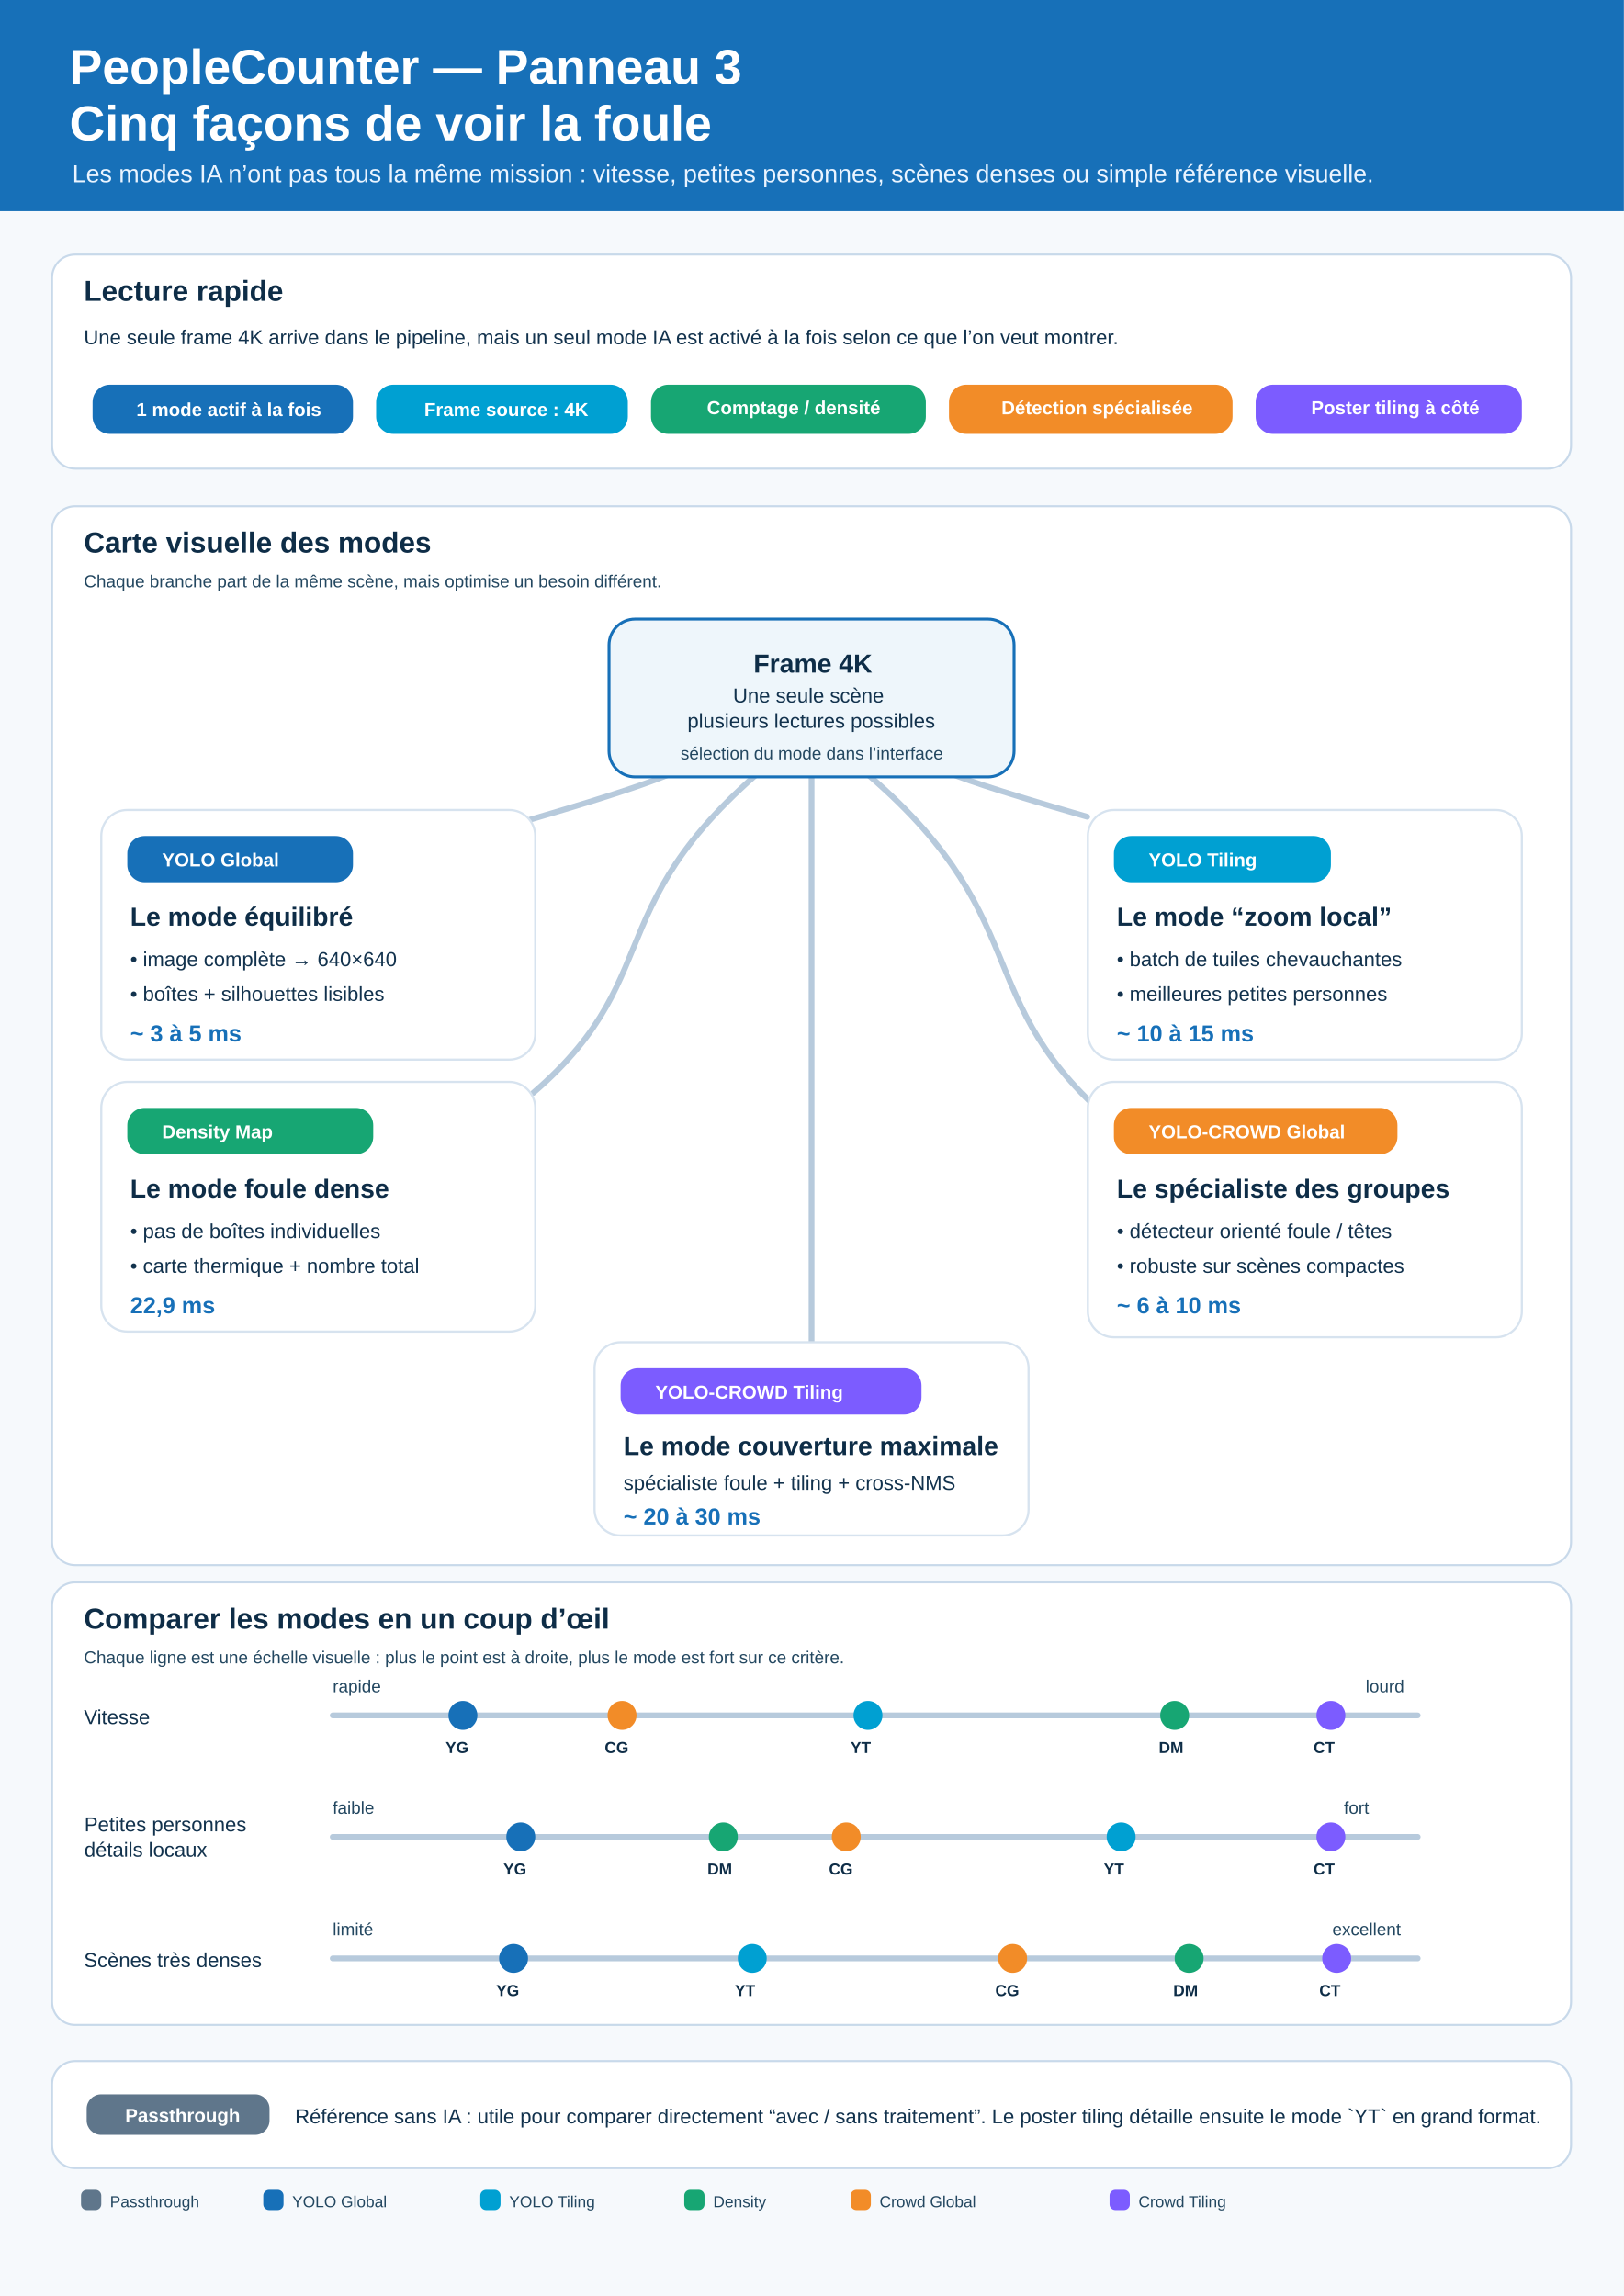
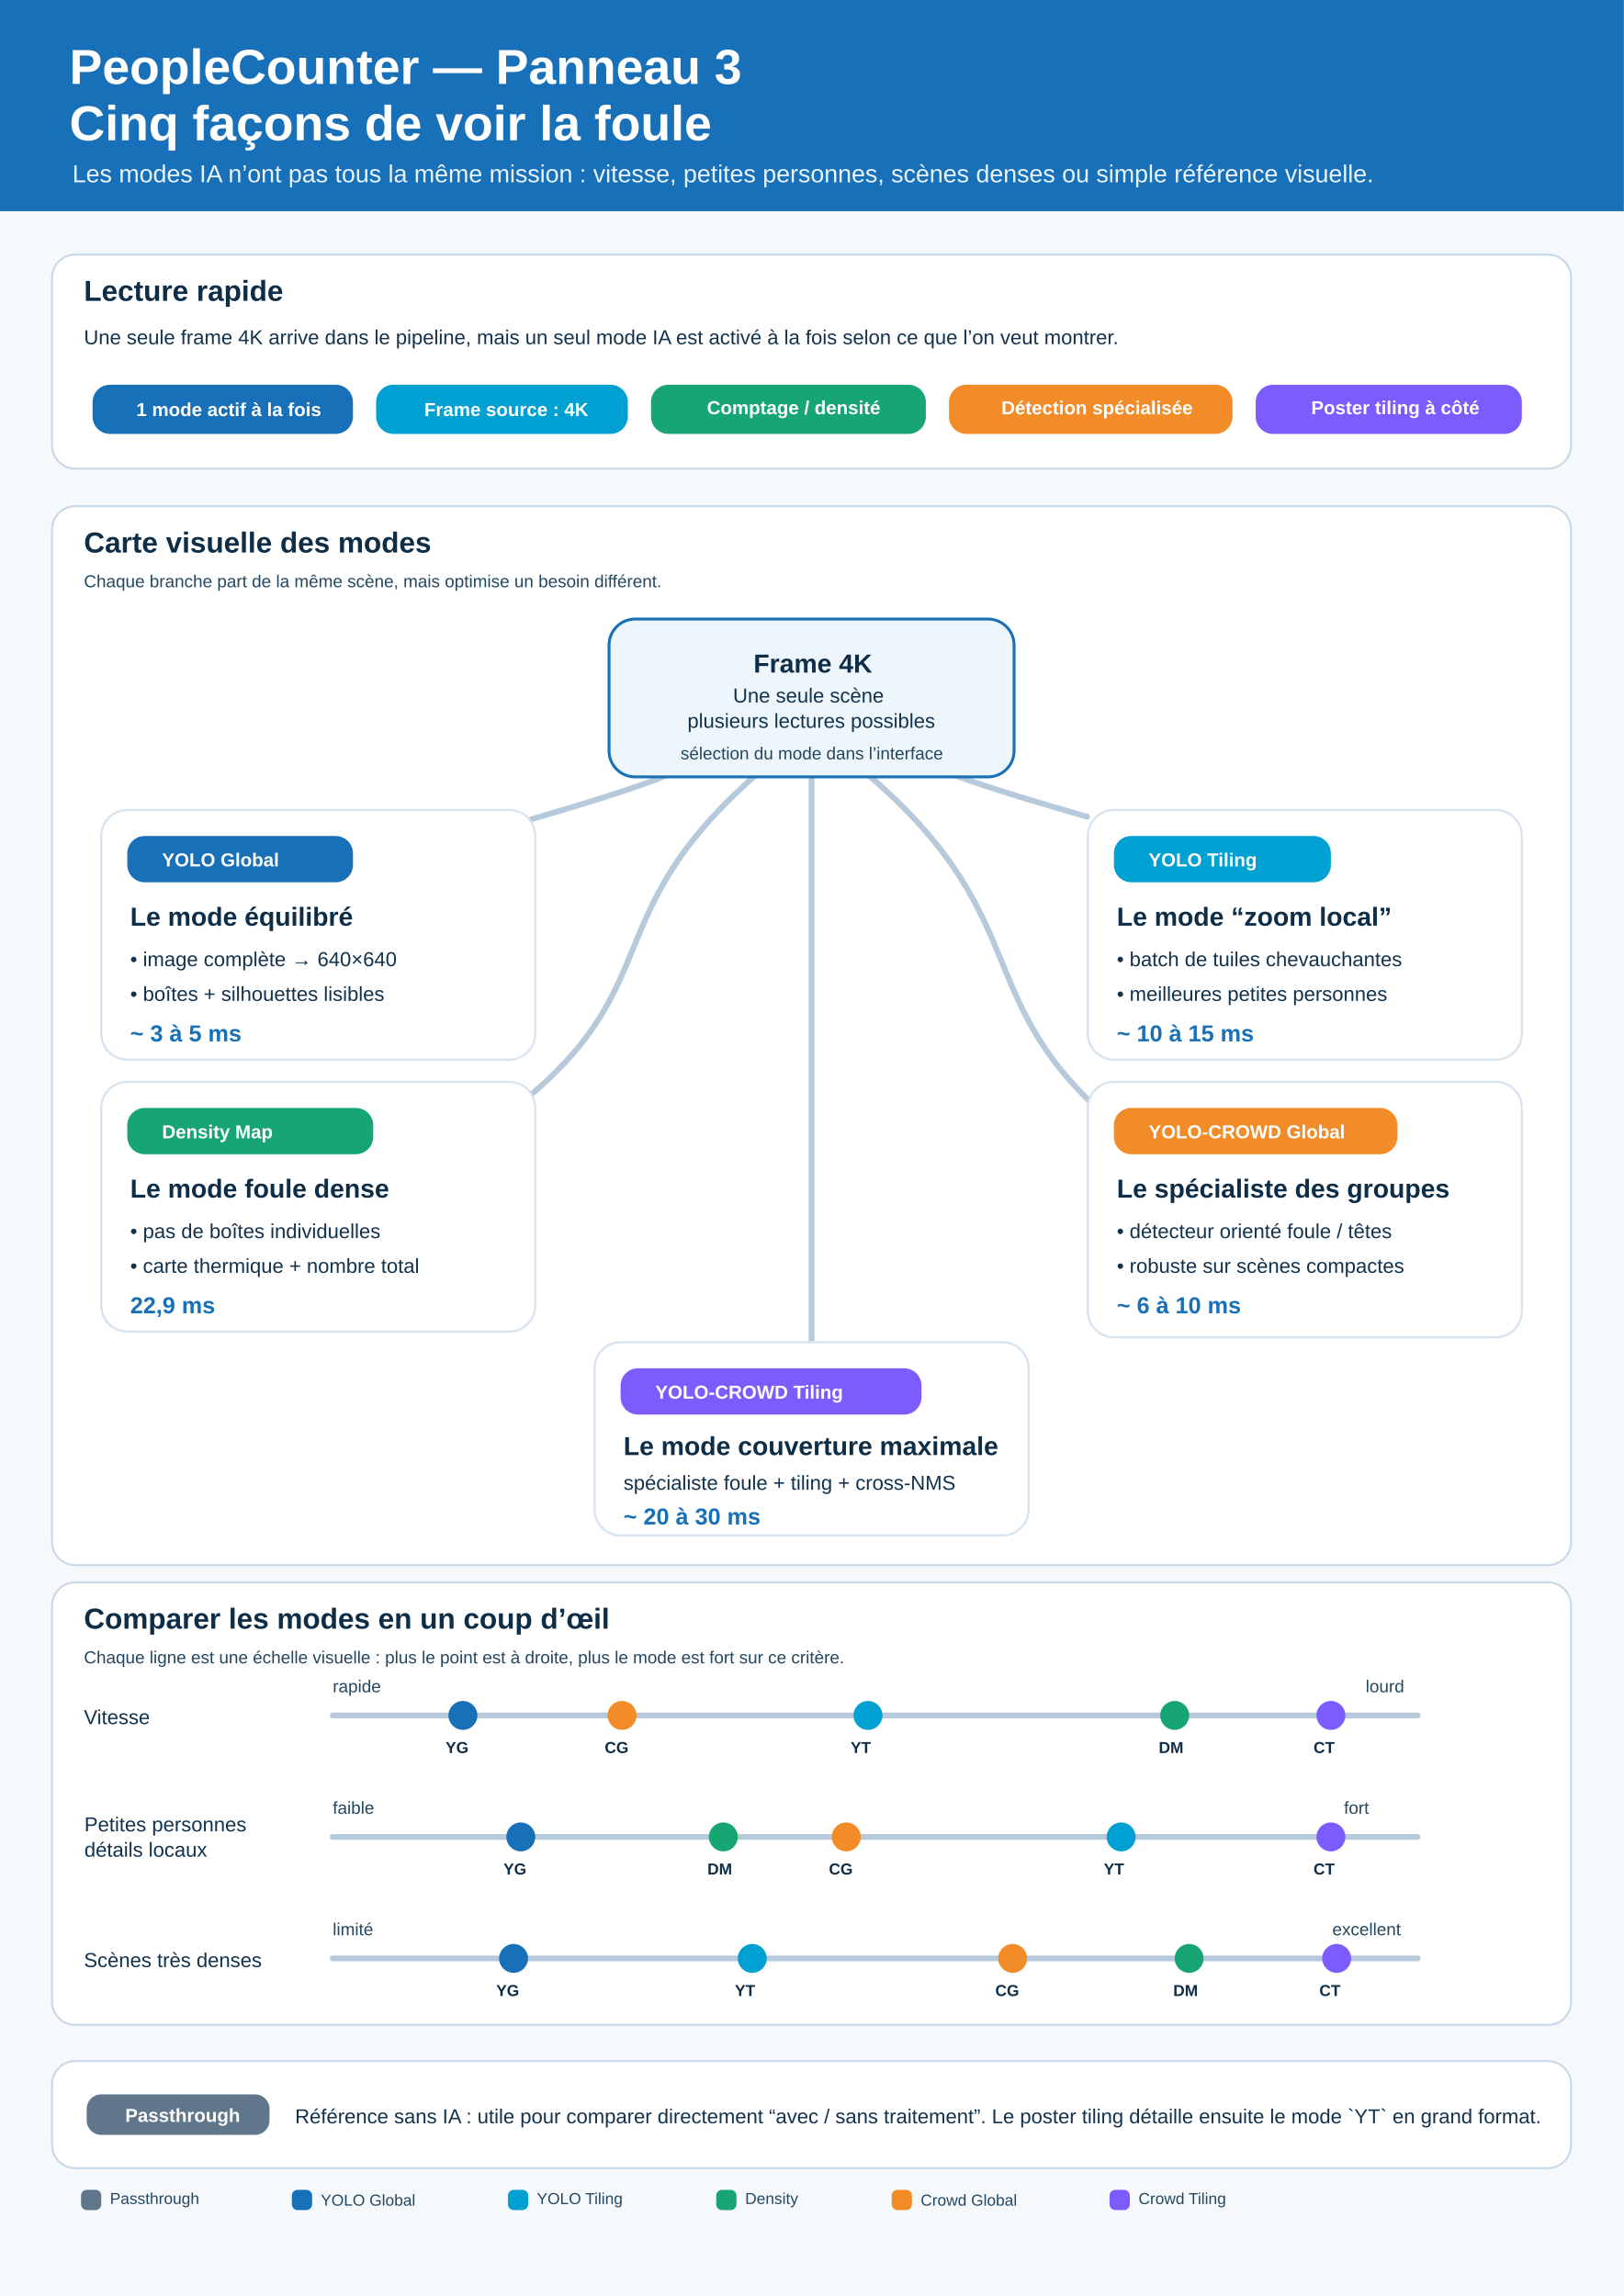
<svg xmlns="http://www.w3.org/2000/svg" width="297mm" height="420mm" viewBox="0 0 1122.52 1587.402" version="1.1" id="svg79">
  <defs id="defs1">
    <style id="style1">
      .bg{fill:#f6f9fc;}.header{fill:#1770b8;}.title{font:700 34px 'Microsoft Sans Serif', Arial, sans-serif;fill:#fff;}.subtitle{font:400 17px 'Microsoft Sans Serif', Arial, sans-serif;fill:#eaf4ff;}.section{font:700 20px 'Microsoft Sans Serif', Arial, sans-serif;fill:#0e2d47;}.body{font:400 14px 'Microsoft Sans Serif', Arial, sans-serif;fill:#12324d;}.small{font:400 12px 'Microsoft Sans Serif', Arial, sans-serif;fill:#234760;}.card{fill:#fff;stroke:#c8d9ea;stroke-width:1.4;rx:16;}.accent{fill:#1770b8;}.accent2{fill:#00a0d2;}.green{fill:#17a673;}.orange{fill:#f28c28;}.purple{fill:#7c5cff;}.gray{fill:#5f768b;}.chipText{font:700 13px 'Microsoft Sans Serif', Arial, sans-serif;fill:#fff;}.cardTitle{font:700 18px 'Microsoft Sans Serif', Arial, sans-serif;fill:#0e2d47;}.metric{font:700 16px 'Microsoft Sans Serif', Arial, sans-serif;fill:#1770b8;}.footer{font:400 11px 'Microsoft Sans Serif', Arial, sans-serif;fill:#6d8196;}.modeCard{fill:#ffffff;stroke:#d7e3ef;stroke-width:1.5;rx:18;}.frameBox{fill:#eef6fb;stroke:#1770b8;stroke-width:2;rx:18;}.connector{stroke:#b7cadc;stroke-width:4;fill:none;stroke-linecap:round;stroke-linejoin:round;}.axis{stroke:#b7cadc;stroke-width:4;stroke-linecap:round;}.dotLabel{font:700 11px 'Microsoft Sans Serif', Arial, sans-serif;fill:#0e2d47;}.legendText{font:400 11px 'Microsoft Sans Serif', Arial, sans-serif;fill:#234760;}
    </style>
  </defs>
  <rect class="bg" x="0" y="0" width="1122.52" height="1587.402" id="rect1" />
  <rect class="header" x="0" y="0" width="1122.52" height="146" id="rect2" />
  <text class="title" x="48" y="58" id="text2">PeopleCounter — Panneau 3</text>
  <text class="title" x="48" y="97" id="text3">Cinq façons de voir la foule</text>
  <text class="subtitle" x="50" y="126" id="text4">Les modes IA n’ont pas tous la même mission : vitesse, petites personnes, scènes denses ou simple référence visuelle.</text>
  <rect class="card" x="36" y="176" width="1050" height="148" rx="18" id="rect4" />
  <text class="section" x="58" y="208" id="text5">Lecture rapide</text>
  <text class="body" x="58" y="238" id="text6" style="font-style:normal;font-variant:normal;font-weight:400;font-stretch:normal;font-size:14px;line-height:normal;font-family:'Microsoft Sans Serif', Arial, sans-serif">Une seule frame 4K arrive dans le pipeline, mais un seul mode IA est activé à la fois selon ce que l’on veut montrer.</text>
  <g id="g83" transform="translate(0,-12)">
    <rect class="accent" x="64" y="278" width="180" height="34" rx="12" id="rect7" />
    <text class="chipText" x="94.202" y="299.653" id="text8" style="font-style:normal;font-variant:normal;font-weight:700;font-stretch:normal;font-size:13px;line-height:normal;font-family:'Microsoft Sans Serif', Arial, sans-serif">1 mode actif à la fois</text>
  </g>
  <g id="g82" transform="translate(0,-12)">
    <rect class="accent2" x="260" y="278" width="174" height="34" rx="12" id="rect8" />
    <text class="chipText" x="293.267" y="299.634" id="text9" style="font-style:normal;font-variant:normal;font-weight:700;font-stretch:normal;font-size:13px;line-height:normal;font-family:'Microsoft Sans Serif', Arial, sans-serif">Frame source : 4K</text>
  </g>
  <g id="g84" transform="translate(0,-12)">
    <rect class="green" x="450" y="278" width="190" height="34" rx="12" id="rect9" />
    <text class="chipText" x="488.677" y="298.367" id="text10" style="font-style:normal;font-variant:normal;font-weight:700;font-stretch:normal;font-size:13px;line-height:normal;font-family:'Microsoft Sans Serif', Arial, sans-serif">Comptage / densité</text>
  </g>
  <g id="g85" transform="translate(0,-12)">
    <rect class="orange" x="656" y="278" width="196" height="34" rx="12" id="rect10" />
    <text class="chipText" x="692.212" y="298.437" id="text11" style="font-style:normal;font-variant:normal;font-weight:700;font-stretch:normal;font-size:13px;line-height:normal;font-family:'Microsoft Sans Serif', Arial, sans-serif">Détection spécialisée</text>
  </g>
  <g id="g86" transform="translate(0,-12)">
    <rect class="purple" x="868" y="278" width="184" height="34" rx="12" id="rect11" />
    <text class="chipText" x="906.359" y="298.367" id="text12" style="font-style:normal;font-variant:normal;font-weight:700;font-stretch:normal;font-size:13px;line-height:normal;font-family:'Microsoft Sans Serif', Arial, sans-serif">Poster tiling à côté</text>
  </g>
  <rect class="card" x="36" y="350" width="1050" height="732.082" rx="18" id="rect12" />
  <text class="section" x="58" y="382" id="text13">Carte visuelle des modes</text>
  <text class="small" x="58" y="406" id="text14">Chaque branche part de la même scène, mais optimise un besoin différent.</text>
  <path class="connector" d="m 561,505 c -131,35 -54.455,20.659 -194.455,61.659" id="path14" />
  <path class="connector" d="m 561,505 c 129,35 48.521,18.692 190.521,59.692" id="path15" />
  <path class="connector" d="M 561,505 C 720,620 665.455,677.511 755.455,763.511" id="path17" />
  <path class="connector" d="M 561,505 C 405,620 468.512,669.643 368.512,755.643" id="path16" />
  <path class="connector" d="M561,505 C561,650 561,790 561,960" id="path18" />
  <rect class="frameBox" x="421" y="428" width="280" height="109.127" rx="18" id="rect18" />
  <text class="cardTitle" x="520.896" y="465" id="text18" style="font-style:normal;font-variant:normal;font-weight:700;font-stretch:normal;font-size:18px;line-height:normal;font-family:'Microsoft Sans Serif', Arial, sans-serif">Frame 4K</text>
  <text class="body" x="560.798" y="485.693" id="text19" style="font-style:normal;font-variant:normal;font-weight:400;font-stretch:normal;font-size:14px;line-height:normal;font-family:'Microsoft Sans Serif', Arial, sans-serif;text-align:center;text-anchor:middle">
    <tspan id="tspan79" x="560.798" y="485.693">Une seule scène</tspan>
    <tspan id="tspan80" x="560.798" y="503.193">plusieurs lectures possibles</tspan>
  </text>
  <text class="small" x="470.458" y="525" id="text20" style="font-style:normal;font-variant:normal;font-weight:400;font-stretch:normal;font-size:12px;line-height:normal;font-family:'Microsoft Sans Serif', Arial, sans-serif">sélection du mode dans l’interface</text>
  <rect class="modeCard" x="70" y="560" width="300" height="172.621" rx="18" id="rect20" />
  <rect class="accent" x="88" y="578" width="156" height="32" rx="12" id="rect21" />
  <text class="chipText" x="112" y="599" id="text21">YOLO Global</text>
  <text class="cardTitle" x="90" y="640" id="text22">Le mode équilibré</text>
  <text class="body" x="90" y="668" id="text23">• image complète → 640×640</text>
  <text class="body" x="90" y="692" id="text24">• boîtes + silhouettes lisibles</text>
  <text class="metric" x="90" y="720" id="text25">~ 3 à 5 ms</text>
  <rect class="modeCard" x="752" y="560" width="300" height="172.621" rx="18" id="rect25" />
  <rect class="accent2" x="770" y="578" width="150" height="32" rx="12" id="rect26" />
  <text class="chipText" x="794" y="599" id="text26">YOLO Tiling</text>
  <text class="cardTitle" x="772" y="640" id="text27">Le mode “zoom local”</text>
  <text class="body" x="772" y="668" id="text28">• batch de tuiles chevauchantes</text>
  <text class="body" x="772" y="692" id="text29">• meilleures petites personnes</text>
  <text class="metric" x="772" y="720" id="text30">~ 10 à 15 ms</text>
  <rect class="modeCard" x="70" y="748" width="300" height="172.621" rx="18" id="rect30" />
  <rect class="green" x="88" y="766" width="170" height="32" rx="12" id="rect31" />
  <text class="chipText" x="112" y="787" id="text31">Density Map</text>
  <text class="cardTitle" x="90" y="828" id="text32">Le mode foule dense</text>
  <text class="body" x="90" y="856" id="text33">• pas de boîtes individuelles</text>
  <text class="body" x="90" y="880" id="text34">• carte thermique + nombre total</text>
  <text class="metric" x="90" y="908" id="text35">22,9 ms</text>
  <rect class="modeCard" x="752" y="748" width="300" height="176.555" rx="18" id="rect35" />
  <rect class="orange" x="770" y="766" width="196" height="32" rx="12" id="rect36" />
  <text class="chipText" x="794" y="787" id="text36">YOLO-CROWD Global</text>
  <text class="cardTitle" x="772" y="828" id="text37">Le spécialiste des groupes</text>
  <text class="body" x="772" y="856" id="text38">• détecteur orienté foule / têtes</text>
  <text class="body" x="772" y="880" id="text39">• robuste sur scènes compactes</text>
  <text class="metric" x="772" y="908" id="text40">~ 6 à 10 ms</text>
  <rect class="modeCard" x="411" y="928" width="300" height="133.604" rx="18" id="rect40" />
  <rect class="purple" x="429" y="946" width="208" height="32" rx="12" id="rect41" />
  <text class="chipText" x="453" y="967" id="text41">YOLO-CROWD Tiling</text>
  <text class="cardTitle" x="431" y="1006" id="text42">Le mode couverture maximale</text>
  <text class="body" x="431" y="1030" id="text43">spécialiste foule + tiling + cross-NMS</text>
  <text class="metric" x="431" y="1054" id="text44">~ 20 à 30 ms</text>
  <rect class="card" x="36" y="1094" width="1050" height="306" rx="18" id="rect44" />
  <text class="section" x="58" y="1126" id="text45">Comparer les modes en un coup d’œil</text>
  <text class="small" x="58" y="1150" id="text46">Chaque ligne est une échelle visuelle : plus le point est à droite, plus le mode est fort sur ce critère.</text>
  <text class="body" x="58" y="1192" id="text47">Vitesse</text>
  <line class="axis" x1="230" y1="1186" x2="980" y2="1186" id="line47" />
  <text class="small" x="230" y="1170" id="text48">rapide</text>
  <text class="small" x="944" y="1170" id="text49">lourd</text>
  <circle cx="320" cy="1186" r="10" class="accent" id="circle49" />
  <text class="dotLabel" x="308" y="1212" id="text50">YG</text>
  <circle cx="430" cy="1186" r="10" class="orange" id="circle50" />
  <text class="dotLabel" x="418" y="1212" id="text51">CG</text>
  <circle cx="600" cy="1186" r="10" class="accent2" id="circle51" />
  <text class="dotLabel" x="588" y="1212" id="text52">YT</text>
  <circle cx="812" cy="1186" r="10" class="green" id="circle52" />
  <text class="dotLabel" x="801" y="1212" id="text53">DM</text>
  <circle cx="920" cy="1186" r="10" class="purple" id="circle53" />
  <text class="dotLabel" x="908" y="1212" id="text54">CT</text>
  <text class="body" x="58.314" y="1266.175" id="text55" style="font-style:normal;font-variant:normal;font-weight:400;font-stretch:normal;font-size:14px;line-height:normal;font-family:'Microsoft Sans Serif', Arial, sans-serif;text-align:start;text-anchor:start">
    <tspan id="tspan81" x="58.314" y="1266.175">Petites personnes</tspan>
    <tspan id="tspan82" x="58.314" y="1283.675">détails locaux</tspan>
  </text>
  <line class="axis" x1="230" y1="1270" x2="980" y2="1270" id="line55" />
  <text class="small" x="230" y="1254" id="text56">faible</text>
  <text class="small" x="929" y="1254" id="text57">fort</text>
  <circle cx="360" cy="1270" r="10" class="accent" id="circle57" />
  <text class="dotLabel" x="348" y="1296" id="text58">YG</text>
  <circle cx="500" cy="1270" r="10" class="green" id="circle58" />
  <text class="dotLabel" x="489" y="1296" id="text59">DM</text>
  <circle cx="585" cy="1270" r="10" class="orange" id="circle59" />
  <text class="dotLabel" x="573" y="1296" id="text60">CG</text>
  <circle cx="775" cy="1270" r="10" class="accent2" id="circle60" />
  <text class="dotLabel" x="763" y="1296" id="text61">YT</text>
  <circle cx="920" cy="1270" r="10" class="purple" id="circle61" />
  <text class="dotLabel" x="908" y="1296" id="text62">CT</text>
  <text class="body" x="58" y="1360" id="text63">Scènes très denses</text>
  <line class="axis" x1="230" y1="1354" x2="980" y2="1354" id="line63" />
  <text class="small" x="230" y="1338" id="text64">limité</text>
  <text class="small" x="921" y="1338" id="text65">excellent</text>
  <circle cx="355" cy="1354" r="10" class="accent" id="circle65" />
  <text class="dotLabel" x="343" y="1380" id="text66">YG</text>
  <circle cx="520" cy="1354" r="10" class="accent2" id="circle66" />
  <text class="dotLabel" x="508" y="1380" id="text67">YT</text>
  <circle cx="700" cy="1354" r="10" class="orange" id="circle67" />
  <text class="dotLabel" x="688" y="1380" id="text68">CG</text>
  <circle cx="822" cy="1354" r="10" class="green" id="circle68" />
  <text class="dotLabel" x="811" y="1380" id="text69">DM</text>
  <circle cx="924" cy="1354" r="10" class="purple" id="circle69" />
  <text class="dotLabel" x="912" y="1380" id="text70">CT</text>
  <rect class="card" x="36" y="1425" width="1050" height="74" rx="18" id="rect70" />
  <g id="g81" transform="translate(3.915039,4)">
    <g id="g80">
      <rect class="gray" x="56" y="1444" width="126.396" height="28" rx="10" id="rect71" />
      <text class="chipText" x="82.61" y="1463" id="text71" style="font-style:normal;font-variant:normal;font-weight:700;font-stretch:normal;font-size:13px;line-height:normal;font-family:'Microsoft Sans Serif', Arial, sans-serif">Passthrough</text>
    </g>
    <text class="body" x="200" y="1464" id="text72" style="font-style:normal;font-variant:normal;font-weight:400;font-stretch:normal;font-size:14px;line-height:normal;font-family:'Microsoft Sans Serif', Arial, sans-serif">Référence sans IA : utile pour comparer directement “avec / sans traitement”. Le poster tiling détaille ensuite le mode `YT` en grand format.</text>
  </g>
-   <rect class="gray" x="56" y="1514" width="14" height="14" rx="4" id="rect72" />
-   <text class="legendText" x="76" y="1526" id="text73">Passthrough</text>
-   <rect class="accent" x="182" y="1514" width="14" height="14" rx="4" id="rect73" />
-   <text class="legendText" x="202" y="1526" id="text74">YOLO Global</text>
-   <rect class="accent2" x="332" y="1514" width="14" height="14" rx="4" id="rect74" />
-   <text class="legendText" x="352" y="1526" id="text75">YOLO Tiling</text>
-   <rect class="green" x="473" y="1514" width="14" height="14" rx="4" id="rect75" />
-   <text class="legendText" x="493" y="1526" id="text76">Density</text>
-   <rect class="orange" x="588" y="1514" width="14" height="14" rx="4" id="rect76" />
-   <text class="legendText" x="608" y="1526" id="text77">Crowd Global</text>
-   <rect class="purple" x="767" y="1514" width="14" height="14" rx="4" id="rect77" />
-   <text class="legendText" x="787" y="1526" id="text78">Crowd Tiling</text>
+   <g id="g6">
+     <rect class="gray" x="56" y="1514" width="14" height="14" rx="4" id="rect72" />
+     <text class="legendText" x="76" y="1523.782" id="text73" style="font-style:normal;font-variant:normal;font-weight:400;font-stretch:normal;font-size:11px;line-height:normal;font-family:'Microsoft Sans Serif', Arial, sans-serif">Passthrough</text>
+   </g>
+   <g id="g5" transform="translate(19.75566)">
+     <rect class="accent" x="182" y="1514" width="14" height="14" rx="4" id="rect73" />
+     <text class="legendText" x="202" y="1524.937" id="text74" style="font-style:normal;font-variant:normal;font-weight:400;font-stretch:normal;font-size:11px;line-height:normal;font-family:'Microsoft Sans Serif', Arial, sans-serif">YOLO Global</text>
+   </g>
+   <g id="g4" transform="translate(19.14219)">
+     <rect class="accent2" x="332" y="1514" width="14" height="14" rx="4" id="rect74" />
+     <text class="legendText" x="352" y="1523.849" id="text75" style="font-style:normal;font-variant:normal;font-weight:400;font-stretch:normal;font-size:11px;line-height:normal;font-family:'Microsoft Sans Serif', Arial, sans-serif">YOLO Tiling</text>
+   </g>
+   <g id="g3" transform="translate(22.07705)">
+     <rect class="green" x="473" y="1514" width="14" height="14" rx="4" id="rect75" />
+     <text class="legendText" x="493" y="1523.782" id="text76" style="font-style:normal;font-variant:normal;font-weight:400;font-stretch:normal;font-size:11px;line-height:normal;font-family:'Microsoft Sans Serif', Arial, sans-serif">Density</text>
+   </g>
+   <g id="g2" transform="translate(28.39424)">
+     <rect class="orange" x="588" y="1514" width="14" height="14" rx="4" id="rect76" />
+     <text class="legendText" x="608" y="1524.937" id="text77" style="font-style:normal;font-variant:normal;font-weight:400;font-stretch:normal;font-size:11px;line-height:normal;font-family:'Microsoft Sans Serif', Arial, sans-serif">Crowd Global</text>
+   </g>
+   <g id="g1">
+     <rect class="purple" x="767" y="1514" width="14" height="14" rx="4" id="rect77" />
+     <text class="legendText" x="787" y="1523.849" id="text78" style="font-style:normal;font-variant:normal;font-weight:400;font-stretch:normal;font-size:11px;line-height:normal;font-family:'Microsoft Sans Serif', Arial, sans-serif">Crowd Tiling</text>
+   </g>
</svg>
